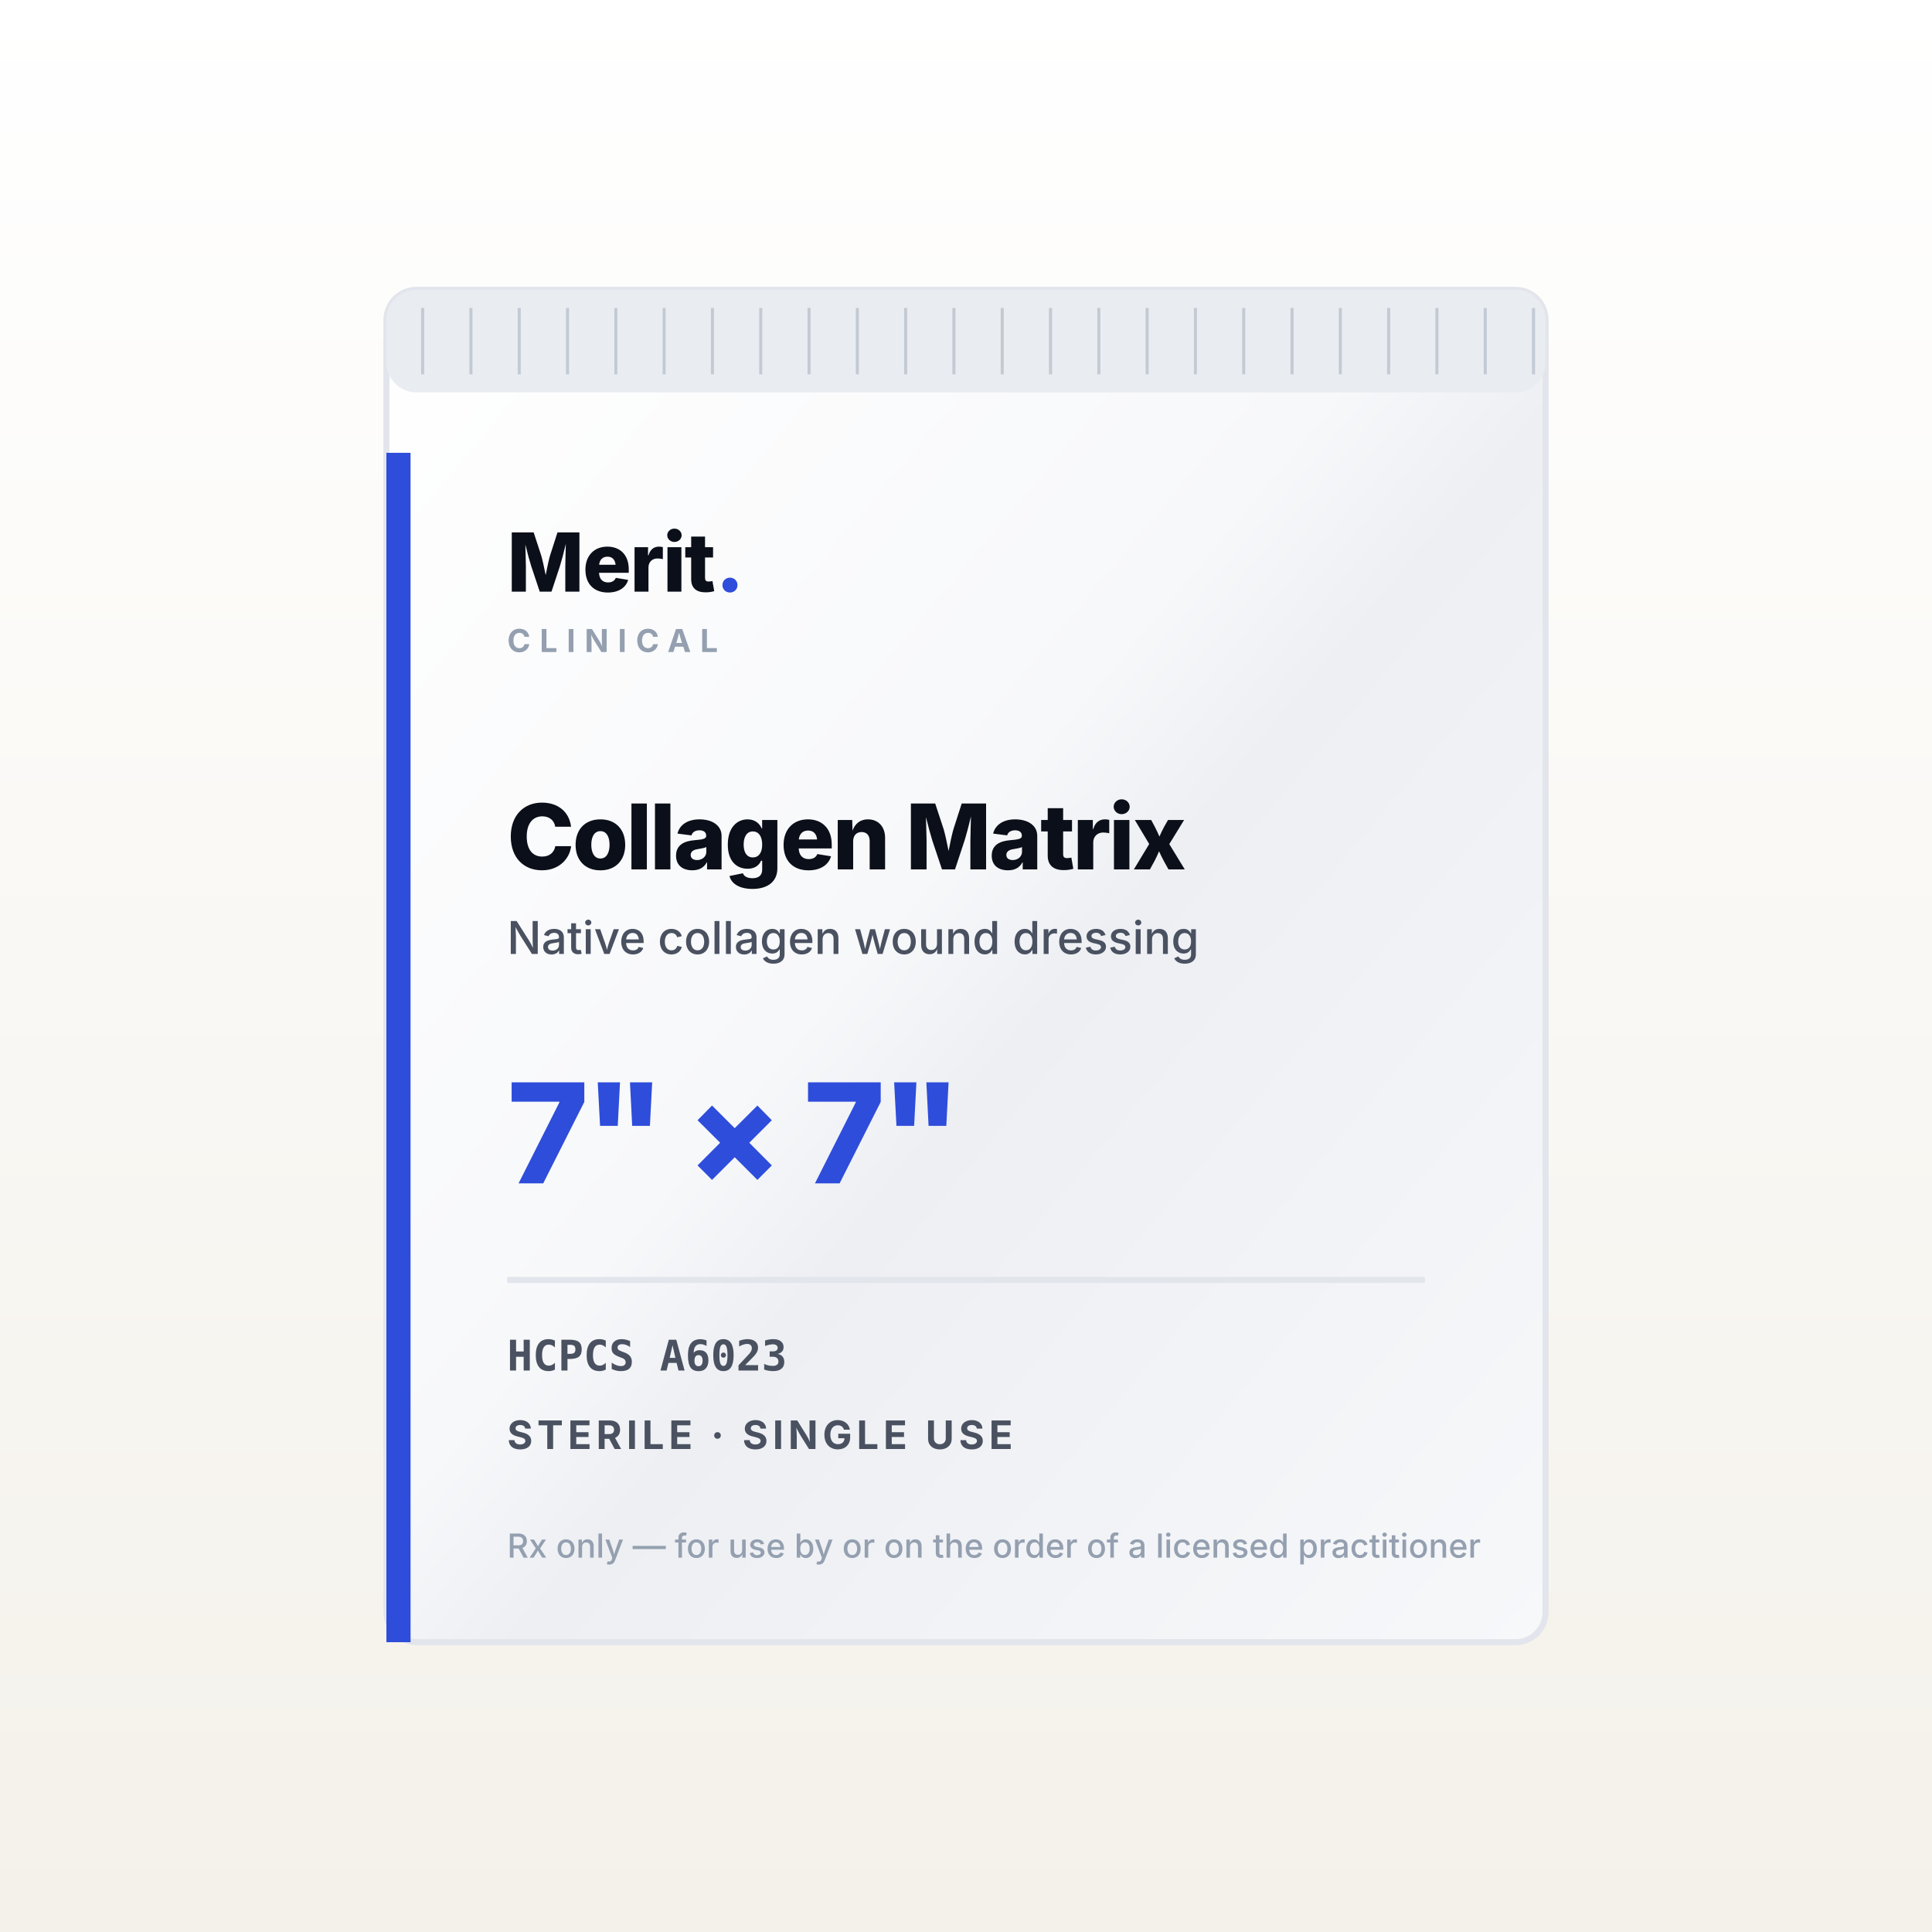
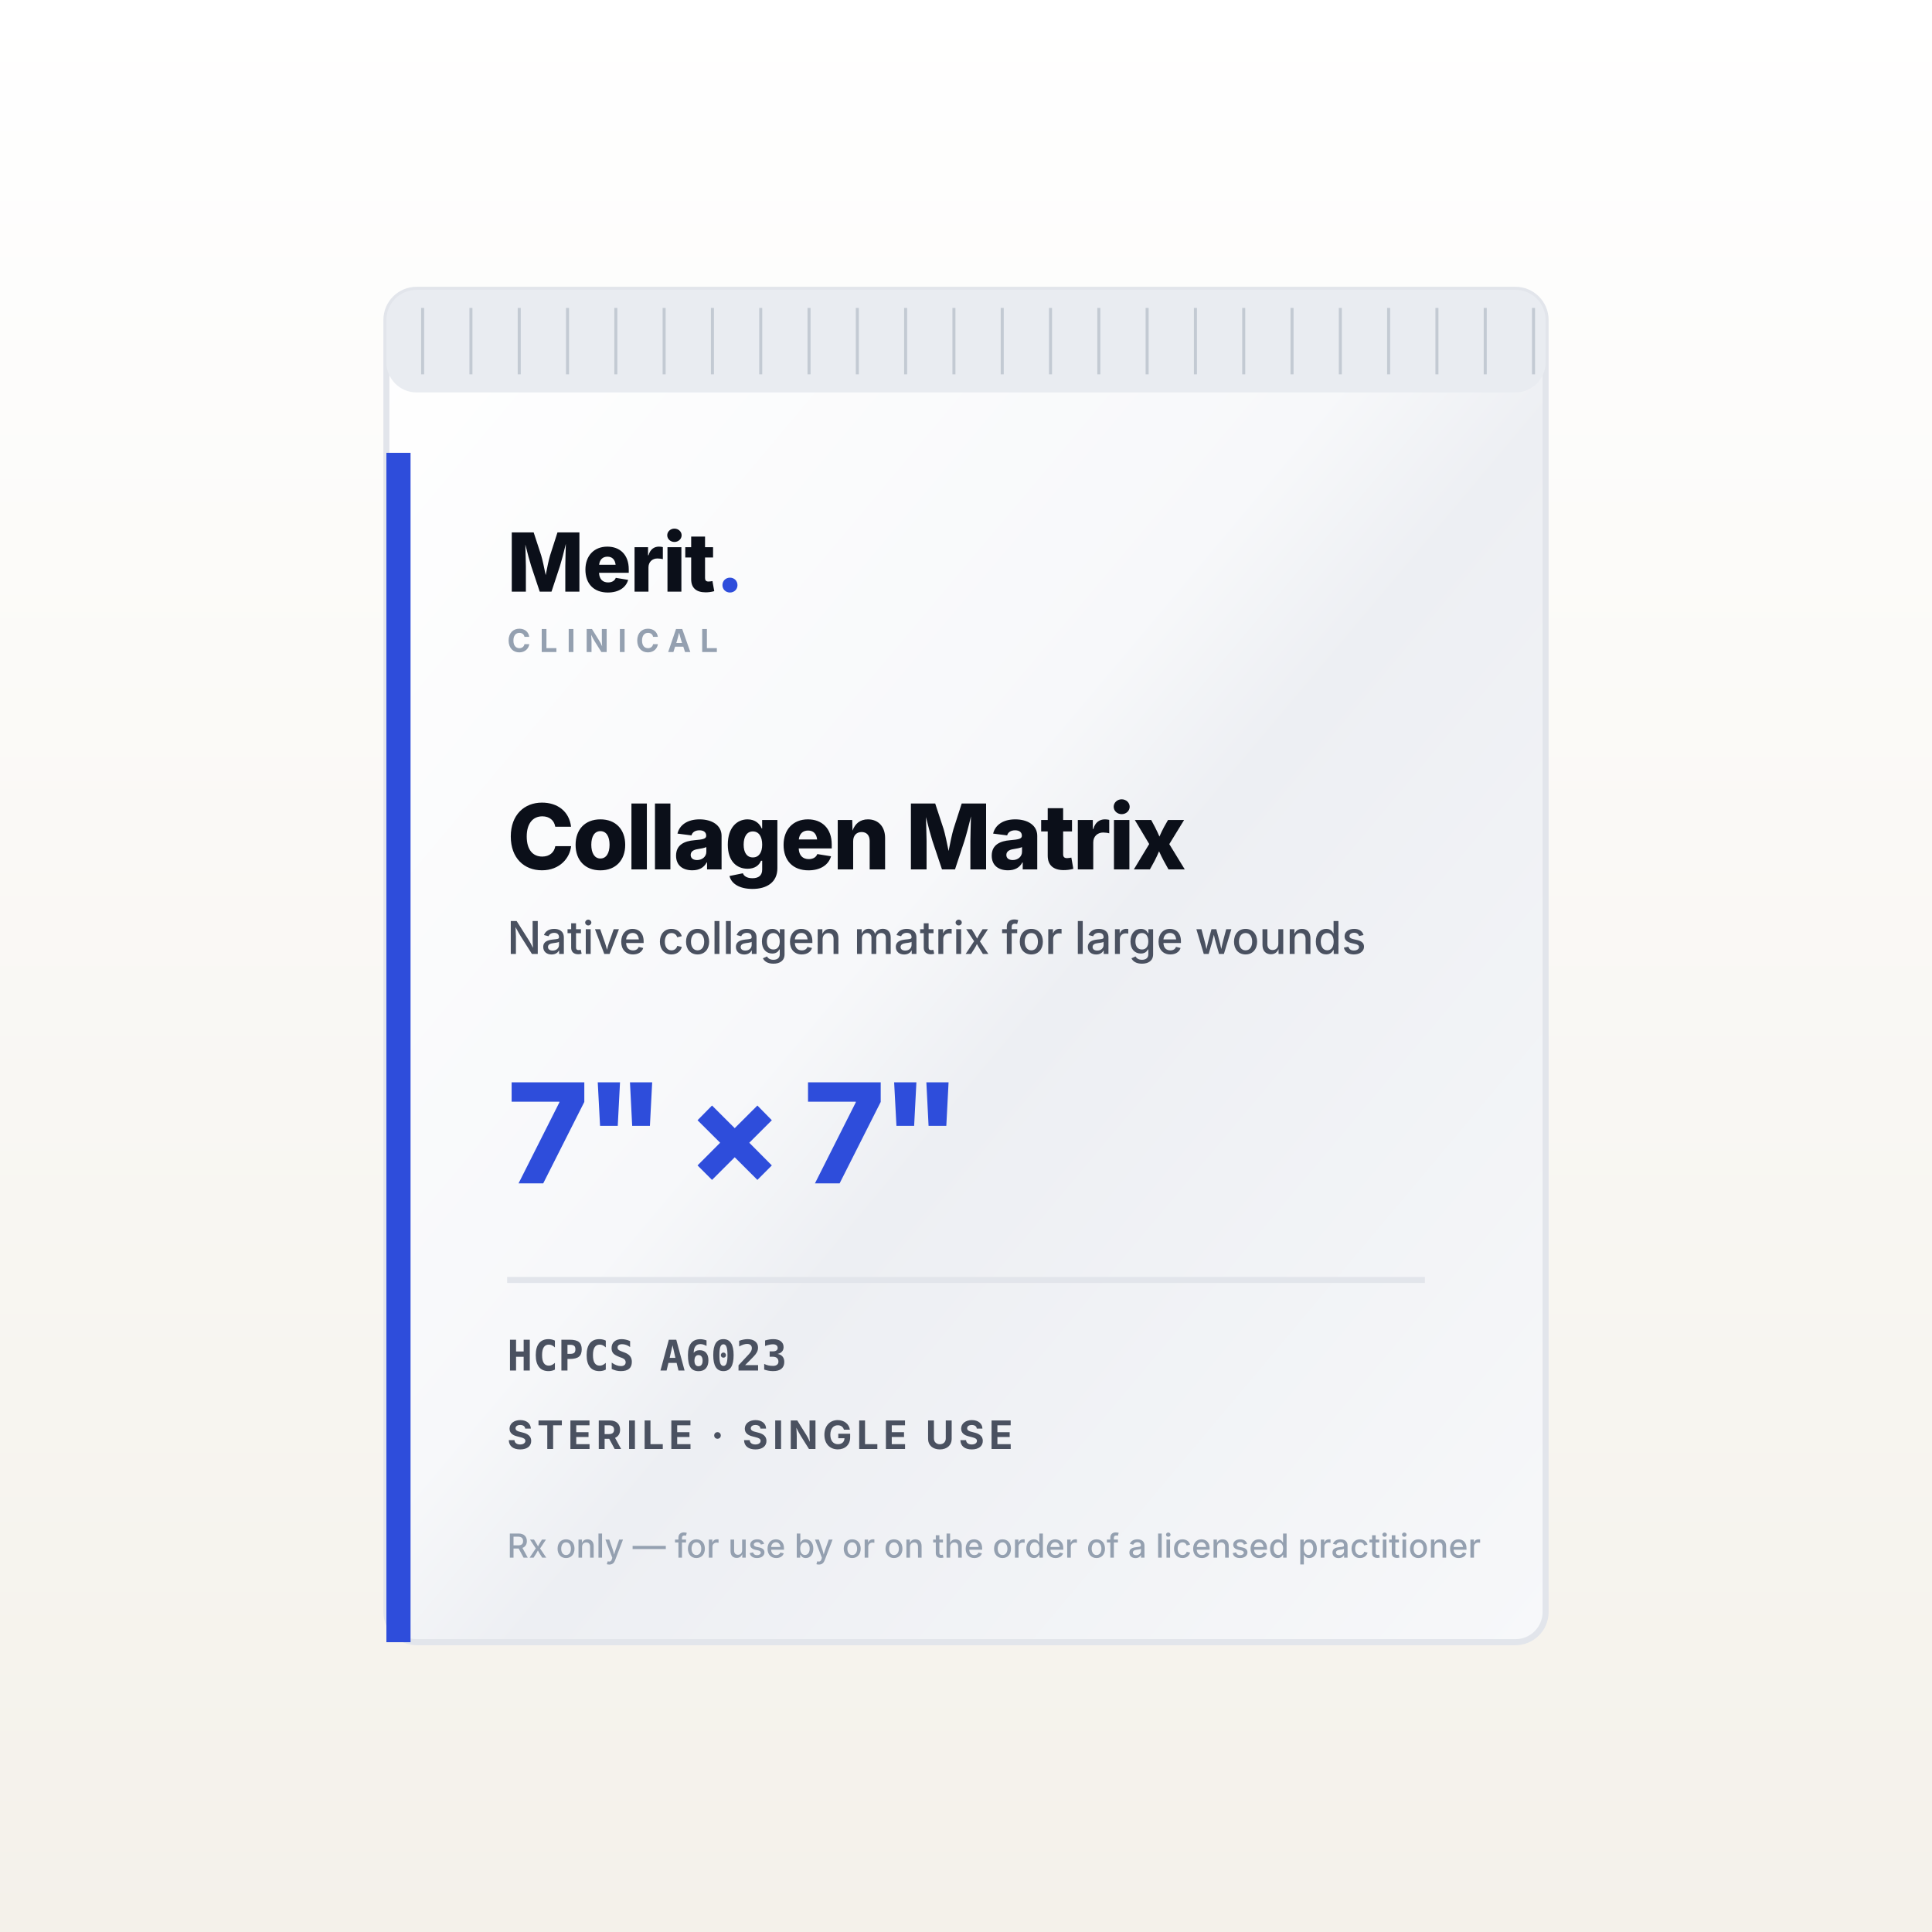
<svg xmlns="http://www.w3.org/2000/svg" viewBox="0 0 640 640" width="640" height="640" role="img" aria-label="Collagen Matrix">
  <defs>
    <linearGradient id="bg" x1="0" y1="0" x2="0" y2="1">
      <stop offset="0" stop-color="#FFFFFF" />
      <stop offset="1" stop-color="#F4F1EA" />
    </linearGradient>
    <linearGradient id="foil" x1="0" y1="0" x2="1" y2="1">
      <stop offset="0" stop-color="#FFFFFF" />
      <stop offset="0.45" stop-color="#F7F8FA" />
      <stop offset="0.55" stop-color="#EDEFF3" />
      <stop offset="1" stop-color="#F7F8FA" />
    </linearGradient>
  </defs>
  <rect width="640" height="640" fill="url(#bg)" />
  <g>
    <rect x="128" y="96" width="384" height="448" rx="10" fill="url(#foil)" stroke="#E2E5EB" stroke-width="2" />
    <rect x="128" y="96" width="384" height="34" rx="10" fill="#E9ECF1" />
    <g stroke="#94A0B0" stroke-width="1" opacity="0.45">
      <line x1="140" y1="102" x2="140" y2="124" />
      <line x1="156" y1="102" x2="156" y2="124" />
      <line x1="172" y1="102" x2="172" y2="124" />
      <line x1="188" y1="102" x2="188" y2="124" />
      <line x1="204" y1="102" x2="204" y2="124" />
      <line x1="220" y1="102" x2="220" y2="124" />
      <line x1="236" y1="102" x2="236" y2="124" />
      <line x1="252" y1="102" x2="252" y2="124" />
      <line x1="268" y1="102" x2="268" y2="124" />
      <line x1="284" y1="102" x2="284" y2="124" />
      <line x1="300" y1="102" x2="300" y2="124" />
      <line x1="316" y1="102" x2="316" y2="124" />
      <line x1="332" y1="102" x2="332" y2="124" />
      <line x1="348" y1="102" x2="348" y2="124" />
      <line x1="364" y1="102" x2="364" y2="124" />
      <line x1="380" y1="102" x2="380" y2="124" />
      <line x1="396" y1="102" x2="396" y2="124" />
      <line x1="412" y1="102" x2="412" y2="124" />
      <line x1="428" y1="102" x2="428" y2="124" />
      <line x1="444" y1="102" x2="444" y2="124" />
      <line x1="460" y1="102" x2="460" y2="124" />
      <line x1="476" y1="102" x2="476" y2="124" />
      <line x1="492" y1="102" x2="492" y2="124" />
      <line x1="508" y1="102" x2="508" y2="124" />
    </g>
    <rect x="128" y="150" width="8" height="394" fill="#2E4DDB" />
  </g>
  <text x="168" y="196" font-family="Inter, system-ui, sans-serif" font-size="27" font-weight="800" fill="#0B0F19" letter-spacing="-0.5">Merit<tspan fill="#2E4DDB">.</tspan>
  </text>
  <text x="168" y="216" font-family="Inter, system-ui, sans-serif" font-size="10.5" font-weight="700" fill="#94A0B0" letter-spacing="3">CLINICAL</text>
  <text x="168" y="288" font-family="Inter, system-ui, sans-serif" font-size="30" font-weight="800" fill="#0B0F19" letter-spacing="-0.7">Collagen Matrix</text>
-   <text x="168" y="316" font-family="Inter, system-ui, sans-serif" font-size="15" font-weight="500" fill="#4A5160">Native collagen wound dressing</text>
+   <text x="168" y="316" font-family="Inter, system-ui, sans-serif" font-size="15" font-weight="500" fill="#4A5160">Native collagen matrix for large wounds</text>
  <text x="168" y="392" font-family="Inter, system-ui, sans-serif" font-size="46" font-weight="800" fill="#2E4DDB" letter-spacing="-1.5">7" × 7"</text>
  <line x1="168" y1="424" x2="472" y2="424" stroke="#E2E5EB" stroke-width="2" />
  <text x="168" y="454" font-family="ui-monospace, monospace" font-size="14" font-weight="600" fill="#4A5160">HCPCS A6023</text>
  <text x="168" y="480" font-family="Inter, system-ui, sans-serif" font-size="13" font-weight="700" fill="#4A5160" letter-spacing="1.5">STERILE · SINGLE USE</text>
  <text x="168" y="516" font-family="Inter, system-ui, sans-serif" font-size="11" font-weight="500" fill="#94A0B0">Rx only — for use by or on the order of a licensed practitioner</text>
</svg>
